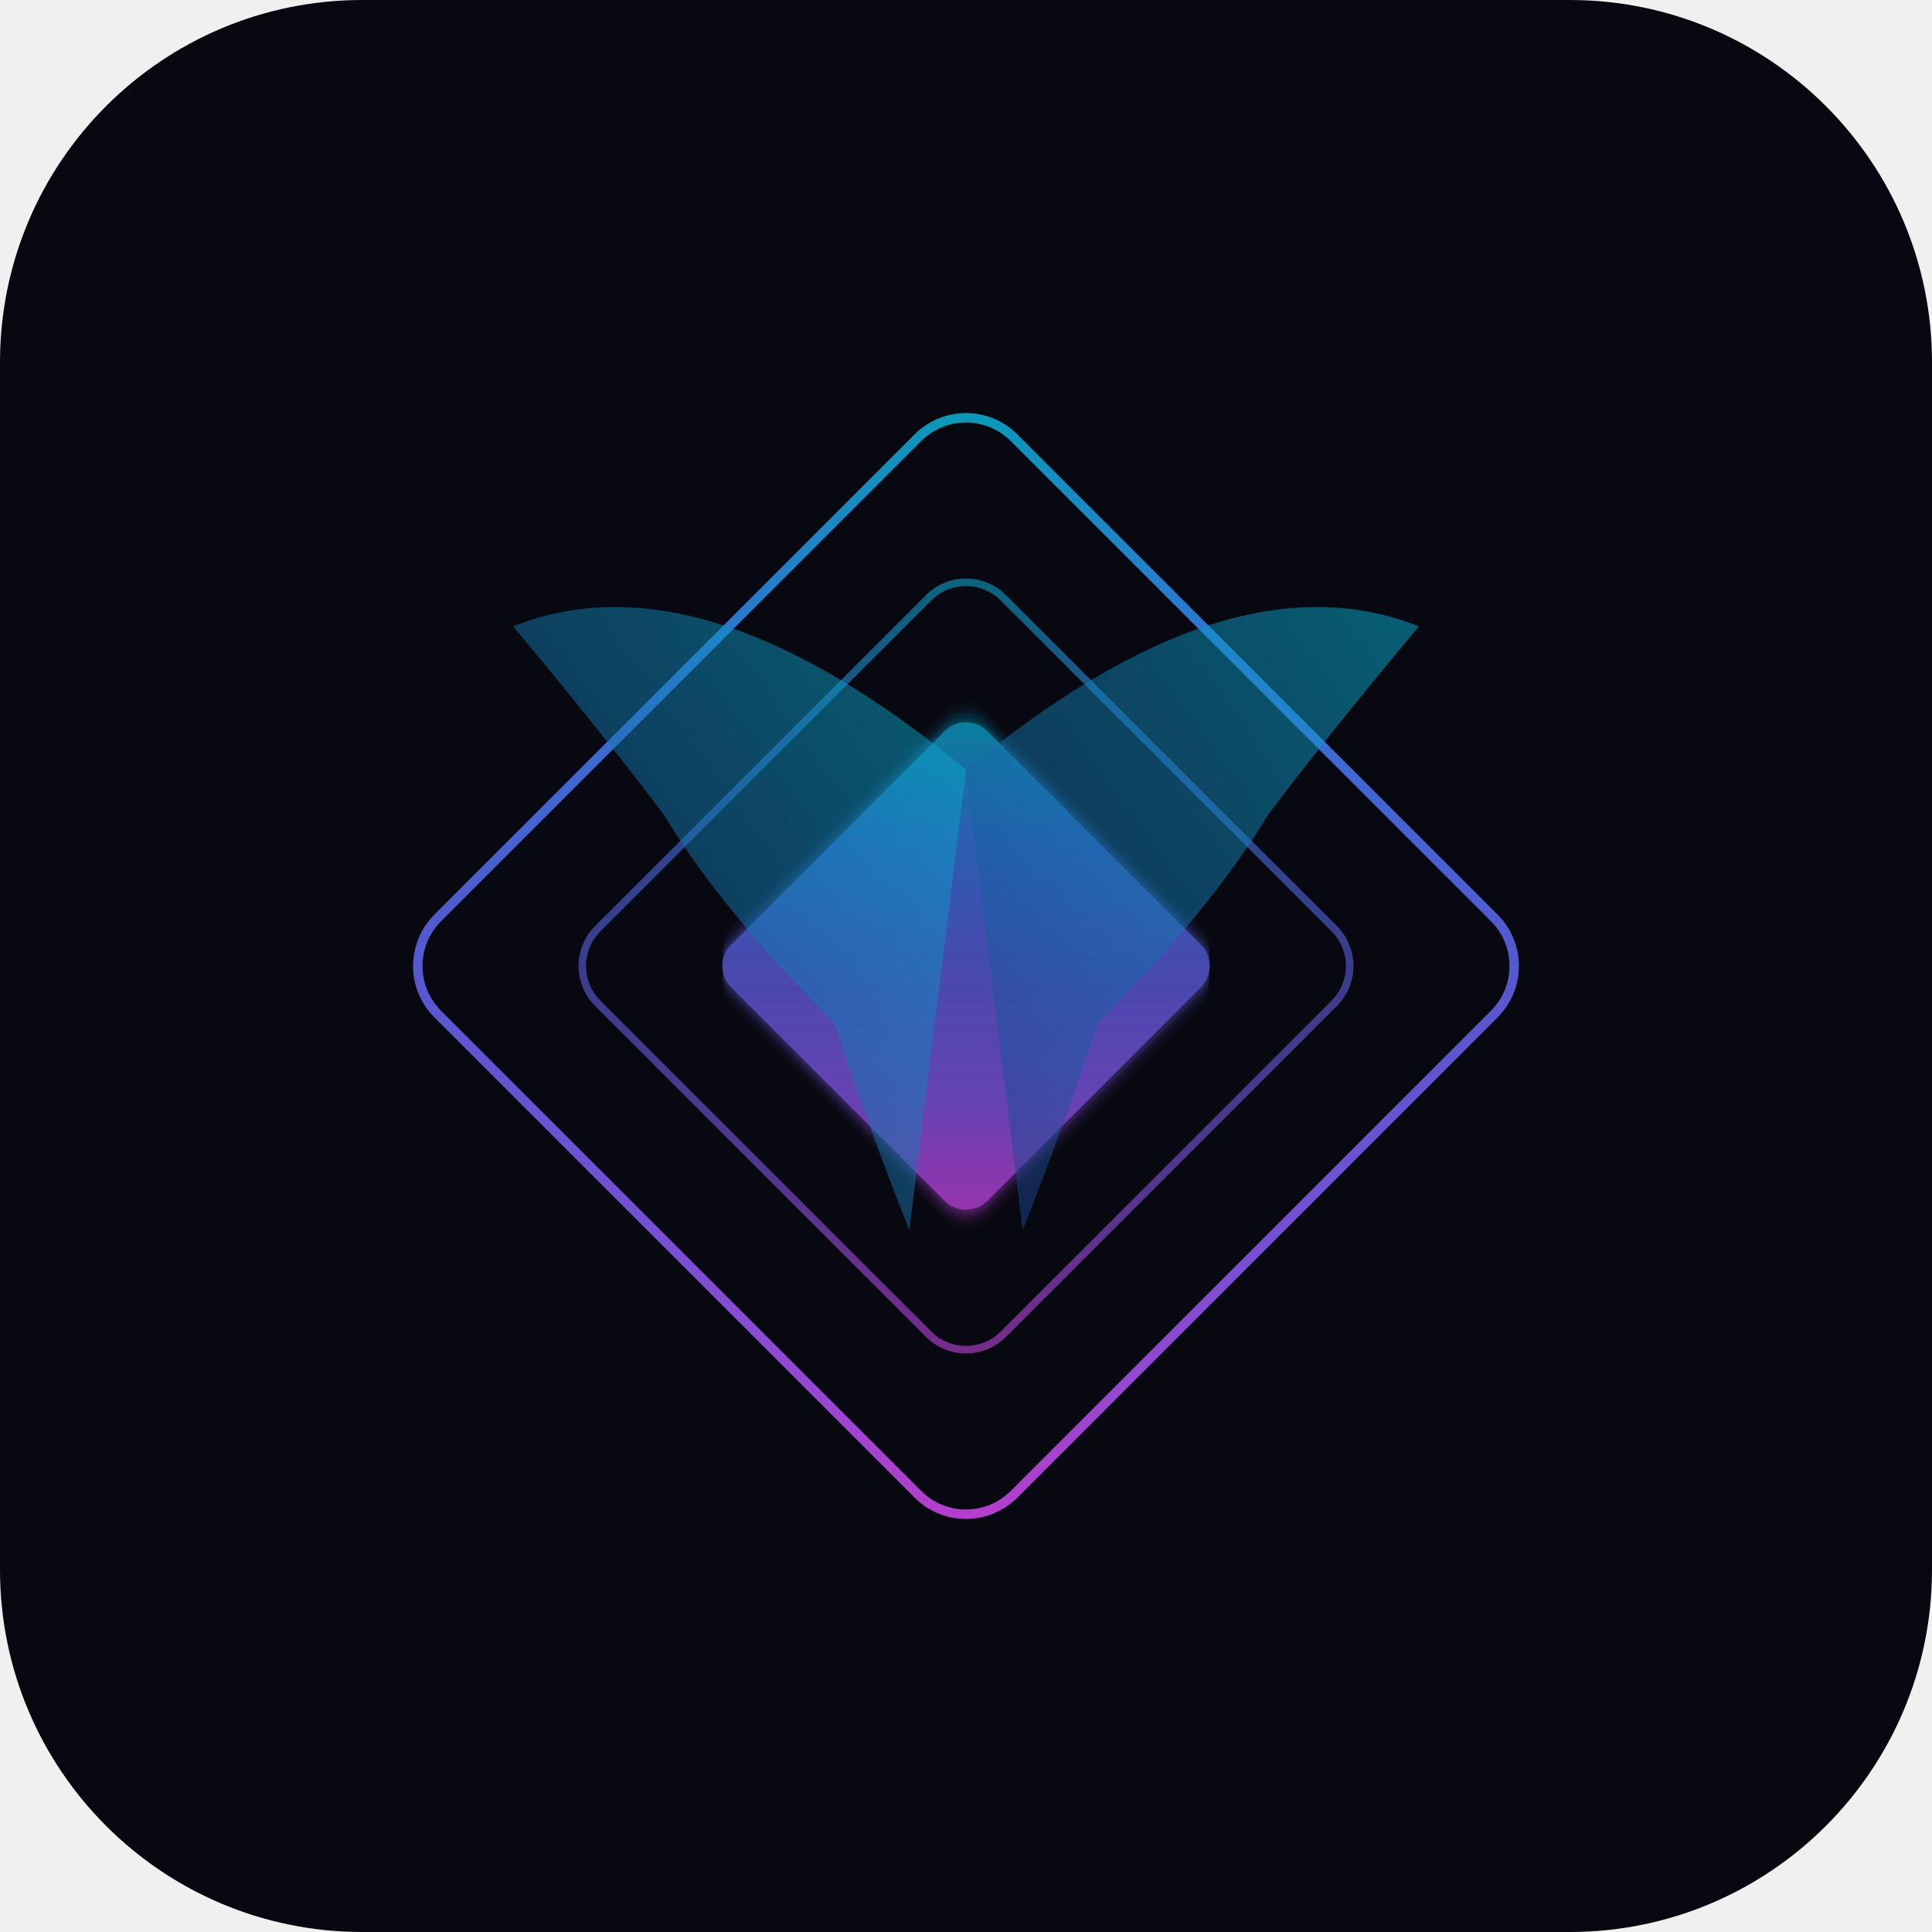
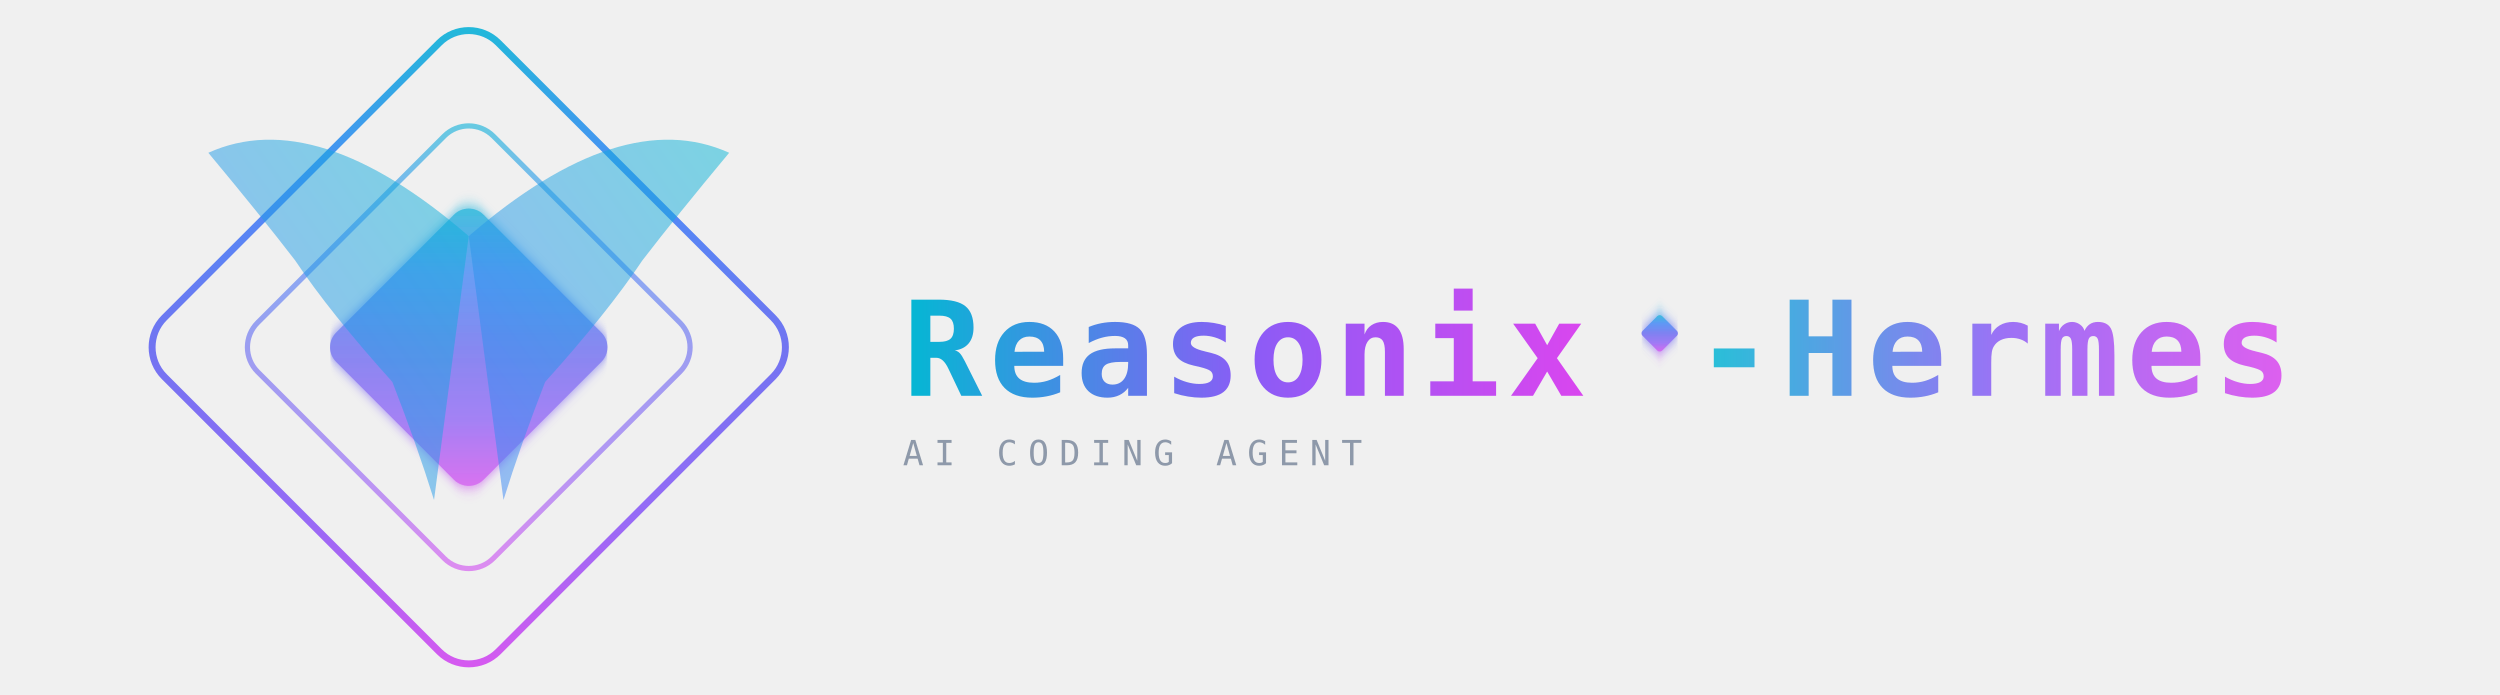
- <svg xmlns="http://www.w3.org/2000/svg" viewBox="0 0 512 512" width="512" height="512">
+ <svg xmlns="http://www.w3.org/2000/svg" viewBox="0 0 720 200" width="720" height="200">
  <defs>
    <linearGradient id="rainbow" x1="0%" y1="0%" x2="100%" y2="100%">
      <stop offset="0%" stop-color="#06b6d4">
        <animate attributeName="stop-color" values="#06b6d4;#3b82f6;#6366f1;#8b5cf6;#d946ef;#06b6d4" dur="8s" repeatCount="indefinite" />
      </stop>
      <stop offset="25%" stop-color="#3b82f6">
        <animate attributeName="stop-color" values="#3b82f6;#6366f1;#8b5cf6;#d946ef;#06b6d4;#3b82f6" dur="8s" repeatCount="indefinite" />
      </stop>
      <stop offset="50%" stop-color="#6366f1">
        <animate attributeName="stop-color" values="#6366f1;#8b5cf6;#d946ef;#06b6d4;#3b82f6;#6366f1" dur="8s" repeatCount="indefinite" />
      </stop>
      <stop offset="75%" stop-color="#8b5cf6">
        <animate attributeName="stop-color" values="#8b5cf6;#d946ef;#06b6d4;#3b82f6;#6366f1;#8b5cf6" dur="8s" repeatCount="indefinite" />
      </stop>
      <stop offset="100%" stop-color="#d946ef">
        <animate attributeName="stop-color" values="#d946ef;#06b6d4;#3b82f6;#6366f1;#8b5cf6;#d946ef" dur="8s" repeatCount="indefinite" />
      </stop>
    </linearGradient>
+     <linearGradient id="text-grad" x1="0%" y1="0%" x2="100%" y2="0%">
+       <stop offset="0%" stop-color="#06b6d4">
+         <animate attributeName="stop-color" values="#06b6d4;#6366f1;#d946ef;#06b6d4" dur="8s" repeatCount="indefinite" />
+       </stop>
+       <stop offset="50%" stop-color="#8b5cf6">
+         <animate attributeName="stop-color" values="#8b5cf6;#d946ef;#06b6d4;#8b5cf6" dur="8s" repeatCount="indefinite" />
+       </stop>
+       <stop offset="100%" stop-color="#d946ef">
+         <animate attributeName="stop-color" values="#d946ef;#06b6d4;#8b5cf6;#d946ef" dur="8s" repeatCount="indefinite" />
+       </stop>
+     </linearGradient>
    <linearGradient id="wing" x1="0%" y1="100%" x2="100%" y2="0%">
-       <stop offset="0%" stop-color="#1e3a8a">
-         <animate attributeName="stop-color" values="#1e3a8a;#06b6d4;#1e3a8a" dur="6s" repeatCount="indefinite" />
+       <stop offset="0%" stop-color="#3b82f6">
+         <animate attributeName="stop-color" values="#3b82f6;#06b6d4;#3b82f6" dur="6s" repeatCount="indefinite" />
      </stop>
      <stop offset="100%" stop-color="#06b6d4">
        <animate attributeName="stop-color" values="#06b6d4;#8b5cf6;#06b6d4" dur="6s" repeatCount="indefinite" />
      </stop>
    </linearGradient>
    <filter id="glow">
-       <feGaussianBlur stdDeviation="2" result="b" />
+       <feGaussianBlur stdDeviation="1.5" result="b" />
      <feMerge>
        <feMergeNode in="b" />
        <feMergeNode in="SourceGraphic" />
      </feMerge>
    </filter>
    <filter id="sparkle">
-       <feGaussianBlur stdDeviation="3" result="b" />
+       <feGaussianBlur stdDeviation="2" result="b" />
      <feMerge>
        <feMergeNode in="b" />
        <feMergeNode in="b" />
        <feMergeNode in="SourceGraphic" />
      </feMerge>
    </filter>
  </defs>
-   <rect width="512" height="512" rx="96" fill="#080810" />
-   <g transform="translate(256,256)">
+   <g transform="translate(135,100)">
    <g>
      <animateTransform attributeName="transform" type="rotate" from="0" to="360" dur="18s" repeatCount="indefinite" />
-       <rect x="-108" y="-108" width="216" height="216" rx="18" fill="none" stroke="url(#rainbow)" stroke-width="2.5" opacity="0.85" transform="rotate(45)" />
+       <rect x="-68" y="-68" width="136" height="136" rx="12" fill="none" stroke="url(#rainbow)" stroke-width="2" opacity="0.9" transform="rotate(45)" />
    </g>
    <g>
      <animateTransform attributeName="transform" type="rotate" from="0" to="-360" dur="14s" repeatCount="indefinite" />
-       <rect x="-76" y="-76" width="152" height="152" rx="14" fill="none" stroke="url(#rainbow)" stroke-width="2" opacity="0.55" transform="rotate(45)" />
+       <rect x="-48" y="-48" width="96" height="96" rx="10" fill="none" stroke="url(#rainbow)" stroke-width="1.5" opacity="0.6" transform="rotate(45)" />
    </g>
-     <rect x="-48" y="-48" width="96" height="96" rx="8" fill="url(#rainbow)" transform="rotate(45)" opacity="0.7" filter="url(#glow)" />
+     <rect x="-30" y="-30" width="60" height="60" rx="6" fill="url(#rainbow)" transform="rotate(45)" opacity="0.75" filter="url(#glow)" />
    <g filter="url(#sparkle)">
-       <circle cx="0" cy="-108" r="2" fill="#fff" opacity="0">
+       <circle cx="0" cy="-68" r="1.5" fill="#fff" opacity="0">
        <animate attributeName="opacity" values="0;0;0;1;0;0;0" dur="1.8s" begin="0.0s" repeatCount="indefinite" />
      </circle>
-       <circle cx="0" cy="-108" r="6" fill="#d946ef" opacity="0">
+       <circle cx="0" cy="-68" r="4" fill="#d946ef" opacity="0">
        <animate attributeName="opacity" values="0;0;0;0.7;0;0;0" dur="1.8s" begin="0.0s" repeatCount="indefinite" />
      </circle>
-       <circle cx="0" cy="108" r="2" fill="#fff" opacity="0">
+       <circle cx="0" cy="68" r="1.5" fill="#fff" opacity="0">
        <animate attributeName="opacity" values="0;0;0;1;0;0;0" dur="1.8s" begin="0.9s" repeatCount="indefinite" />
      </circle>
-       <circle cx="0" cy="108" r="6" fill="#06b6d4" opacity="0">
+       <circle cx="0" cy="68" r="4" fill="#06b6d4" opacity="0">
        <animate attributeName="opacity" values="0;0;0;0.7;0;0;0" dur="1.8s" begin="0.9s" repeatCount="indefinite" />
      </circle>
-       <circle cx="108" cy="0" r="2" fill="#fff" opacity="0">
+       <circle cx="68" cy="0" r="1.5" fill="#fff" opacity="0">
        <animate attributeName="opacity" values="0;0;0;1;0;0;0" dur="1.8s" begin="0.45s" repeatCount="indefinite" />
      </circle>
-       <circle cx="108" cy="0" r="6" fill="#8b5cf6" opacity="0">
+       <circle cx="68" cy="0" r="4" fill="#8b5cf6" opacity="0">
        <animate attributeName="opacity" values="0;0;0;0.7;0;0;0" dur="1.8s" begin="0.45s" repeatCount="indefinite" />
      </circle>
-       <circle cx="-108" cy="0" r="2" fill="#fff" opacity="0">
+       <circle cx="-68" cy="0" r="1.5" fill="#fff" opacity="0">
        <animate attributeName="opacity" values="0;0;0;1;0;0;0" dur="1.8s" begin="1.35s" repeatCount="indefinite" />
      </circle>
-       <circle cx="-108" cy="0" r="6" fill="#6366f1" opacity="0">
+       <circle cx="-68" cy="0" r="4" fill="#6366f1" opacity="0">
        <animate attributeName="opacity" values="0;0;0;0.7;0;0;0" dur="1.8s" begin="1.35s" repeatCount="indefinite" />
      </circle>
    </g>
-     <g filter="url(#sparkle)">
-       <circle cx="76" cy="-76" r="1.5" fill="#fff" opacity="0">
-         <animate attributeName="opacity" values="0;0;0;0.9;0;0" dur="2.2s" begin="0.1s" repeatCount="indefinite" />
-       </circle>
-       <circle cx="76" cy="-76" r="5" fill="#d946ef" opacity="0">
-         <animate attributeName="opacity" values="0;0;0;0.5;0;0" dur="2.2s" begin="0.1s" repeatCount="indefinite" />
-       </circle>
-       <circle cx="-76" cy="-76" r="1.5" fill="#fff" opacity="0">
-         <animate attributeName="opacity" values="0;0;0;0.9;0;0" dur="2.2s" begin="0.65s" repeatCount="indefinite" />
-       </circle>
-       <circle cx="-76" cy="-76" r="5" fill="#06b6d4" opacity="0">
-         <animate attributeName="opacity" values="0;0;0;0.5;0;0" dur="2.2s" begin="0.65s" repeatCount="indefinite" />
-       </circle>
-       <circle cx="76" cy="76" r="1.5" fill="#fff" opacity="0">
-         <animate attributeName="opacity" values="0;0;0;0.9;0;0" dur="2.2s" begin="1.2s" repeatCount="indefinite" />
-       </circle>
-       <circle cx="76" cy="76" r="5" fill="#8b5cf6" opacity="0">
-         <animate attributeName="opacity" values="0;0;0;0.5;0;0" dur="2.2s" begin="1.2s" repeatCount="indefinite" />
-       </circle>
-       <circle cx="-76" cy="76" r="1.5" fill="#fff" opacity="0">
-         <animate attributeName="opacity" values="0;0;0;0.9;0;0" dur="2.2s" begin="1.75s" repeatCount="indefinite" />
-       </circle>
-       <circle cx="-76" cy="76" r="5" fill="#6366f1" opacity="0">
-         <animate attributeName="opacity" values="0;0;0;0.5;0;0" dur="2.2s" begin="1.75s" repeatCount="indefinite" />
-       </circle>
-     </g>
-     <path d="M0 -52 Q-70 -110 -120 -90 Q-95 -60 -80 -40 Q-65 -15 -35 15 Q-25 45 -15 70" fill="url(#wing)" opacity="0.5" />
-     <path d="M0 -52 Q70 -110 120 -90 Q95 -60 80 -40 Q65 -15 35 15 Q25 45 15 70" fill="url(#wing)" opacity="0.5" />
+     <path d="M0 -32 Q-44 -70 -75 -56 Q-60 -38 -50 -25 Q-40 -10 -22 10 Q-15 28 -10 44" fill="url(#wing)" opacity="0.5" />
+     <path d="M0 -32 Q44 -70 75 -56 Q60 -38 50 -25 Q40 -10 22 10 Q15 28 10 44" fill="url(#wing)" opacity="0.5" />
+   </g>
+   <g transform="translate(260,100)">
+     <text x="0" y="14" font-family="SF Mono, Cascadia Code, Consolas, monospace" font-size="38" font-weight="800" fill="url(#text-grad)" letter-spacing="2">Reasonix</text>
+     <text x="228" y="14" font-family="SF Mono, Cascadia Code, Consolas, monospace" font-size="38" font-weight="600" fill="url(#text-grad)" letter-spacing="2" opacity="0.85">-Hermes</text>
+     <rect x="214" y="-8" width="8" height="8" rx="1" fill="url(#rainbow)" transform="rotate(45 218 -4)" opacity="0.8" filter="url(#glow)" />
+     <text x="0" y="34" font-family="SF Mono, Cascadia Code, Consolas, monospace" font-size="10" font-weight="500" fill="#64748b" letter-spacing="3" opacity="0.7">AI CODING AGENT</text>
  </g>
</svg>
